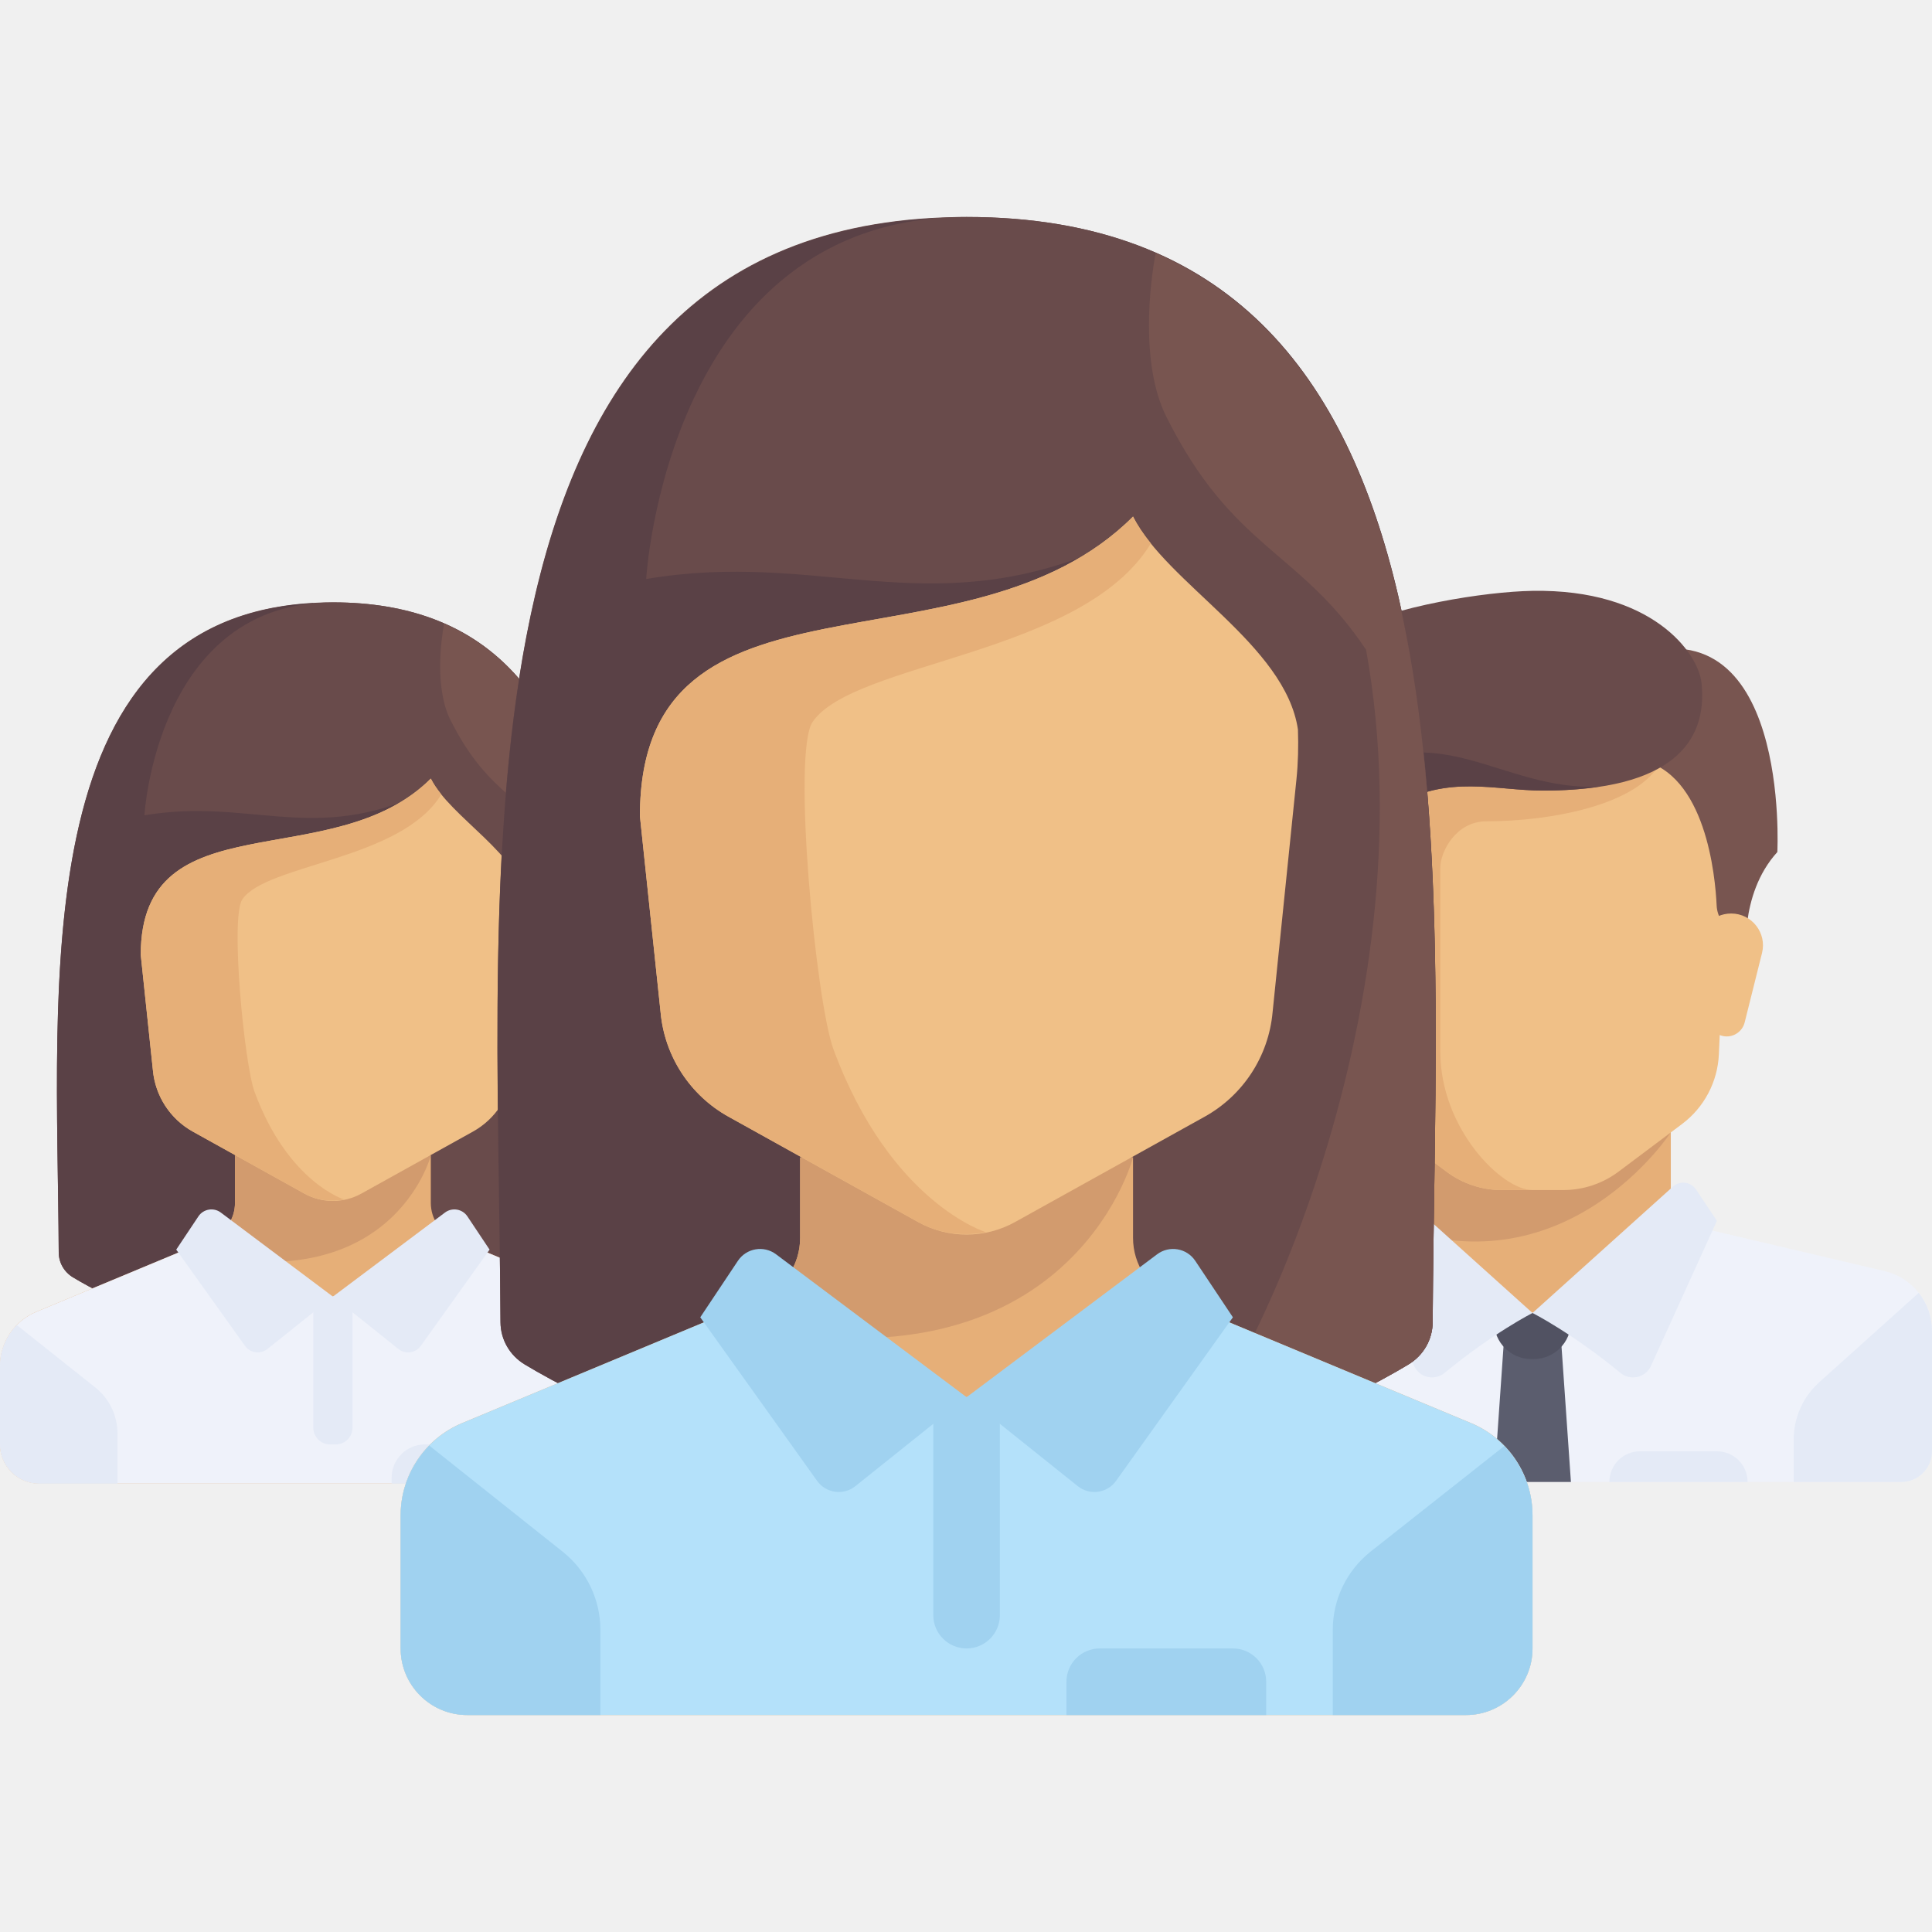
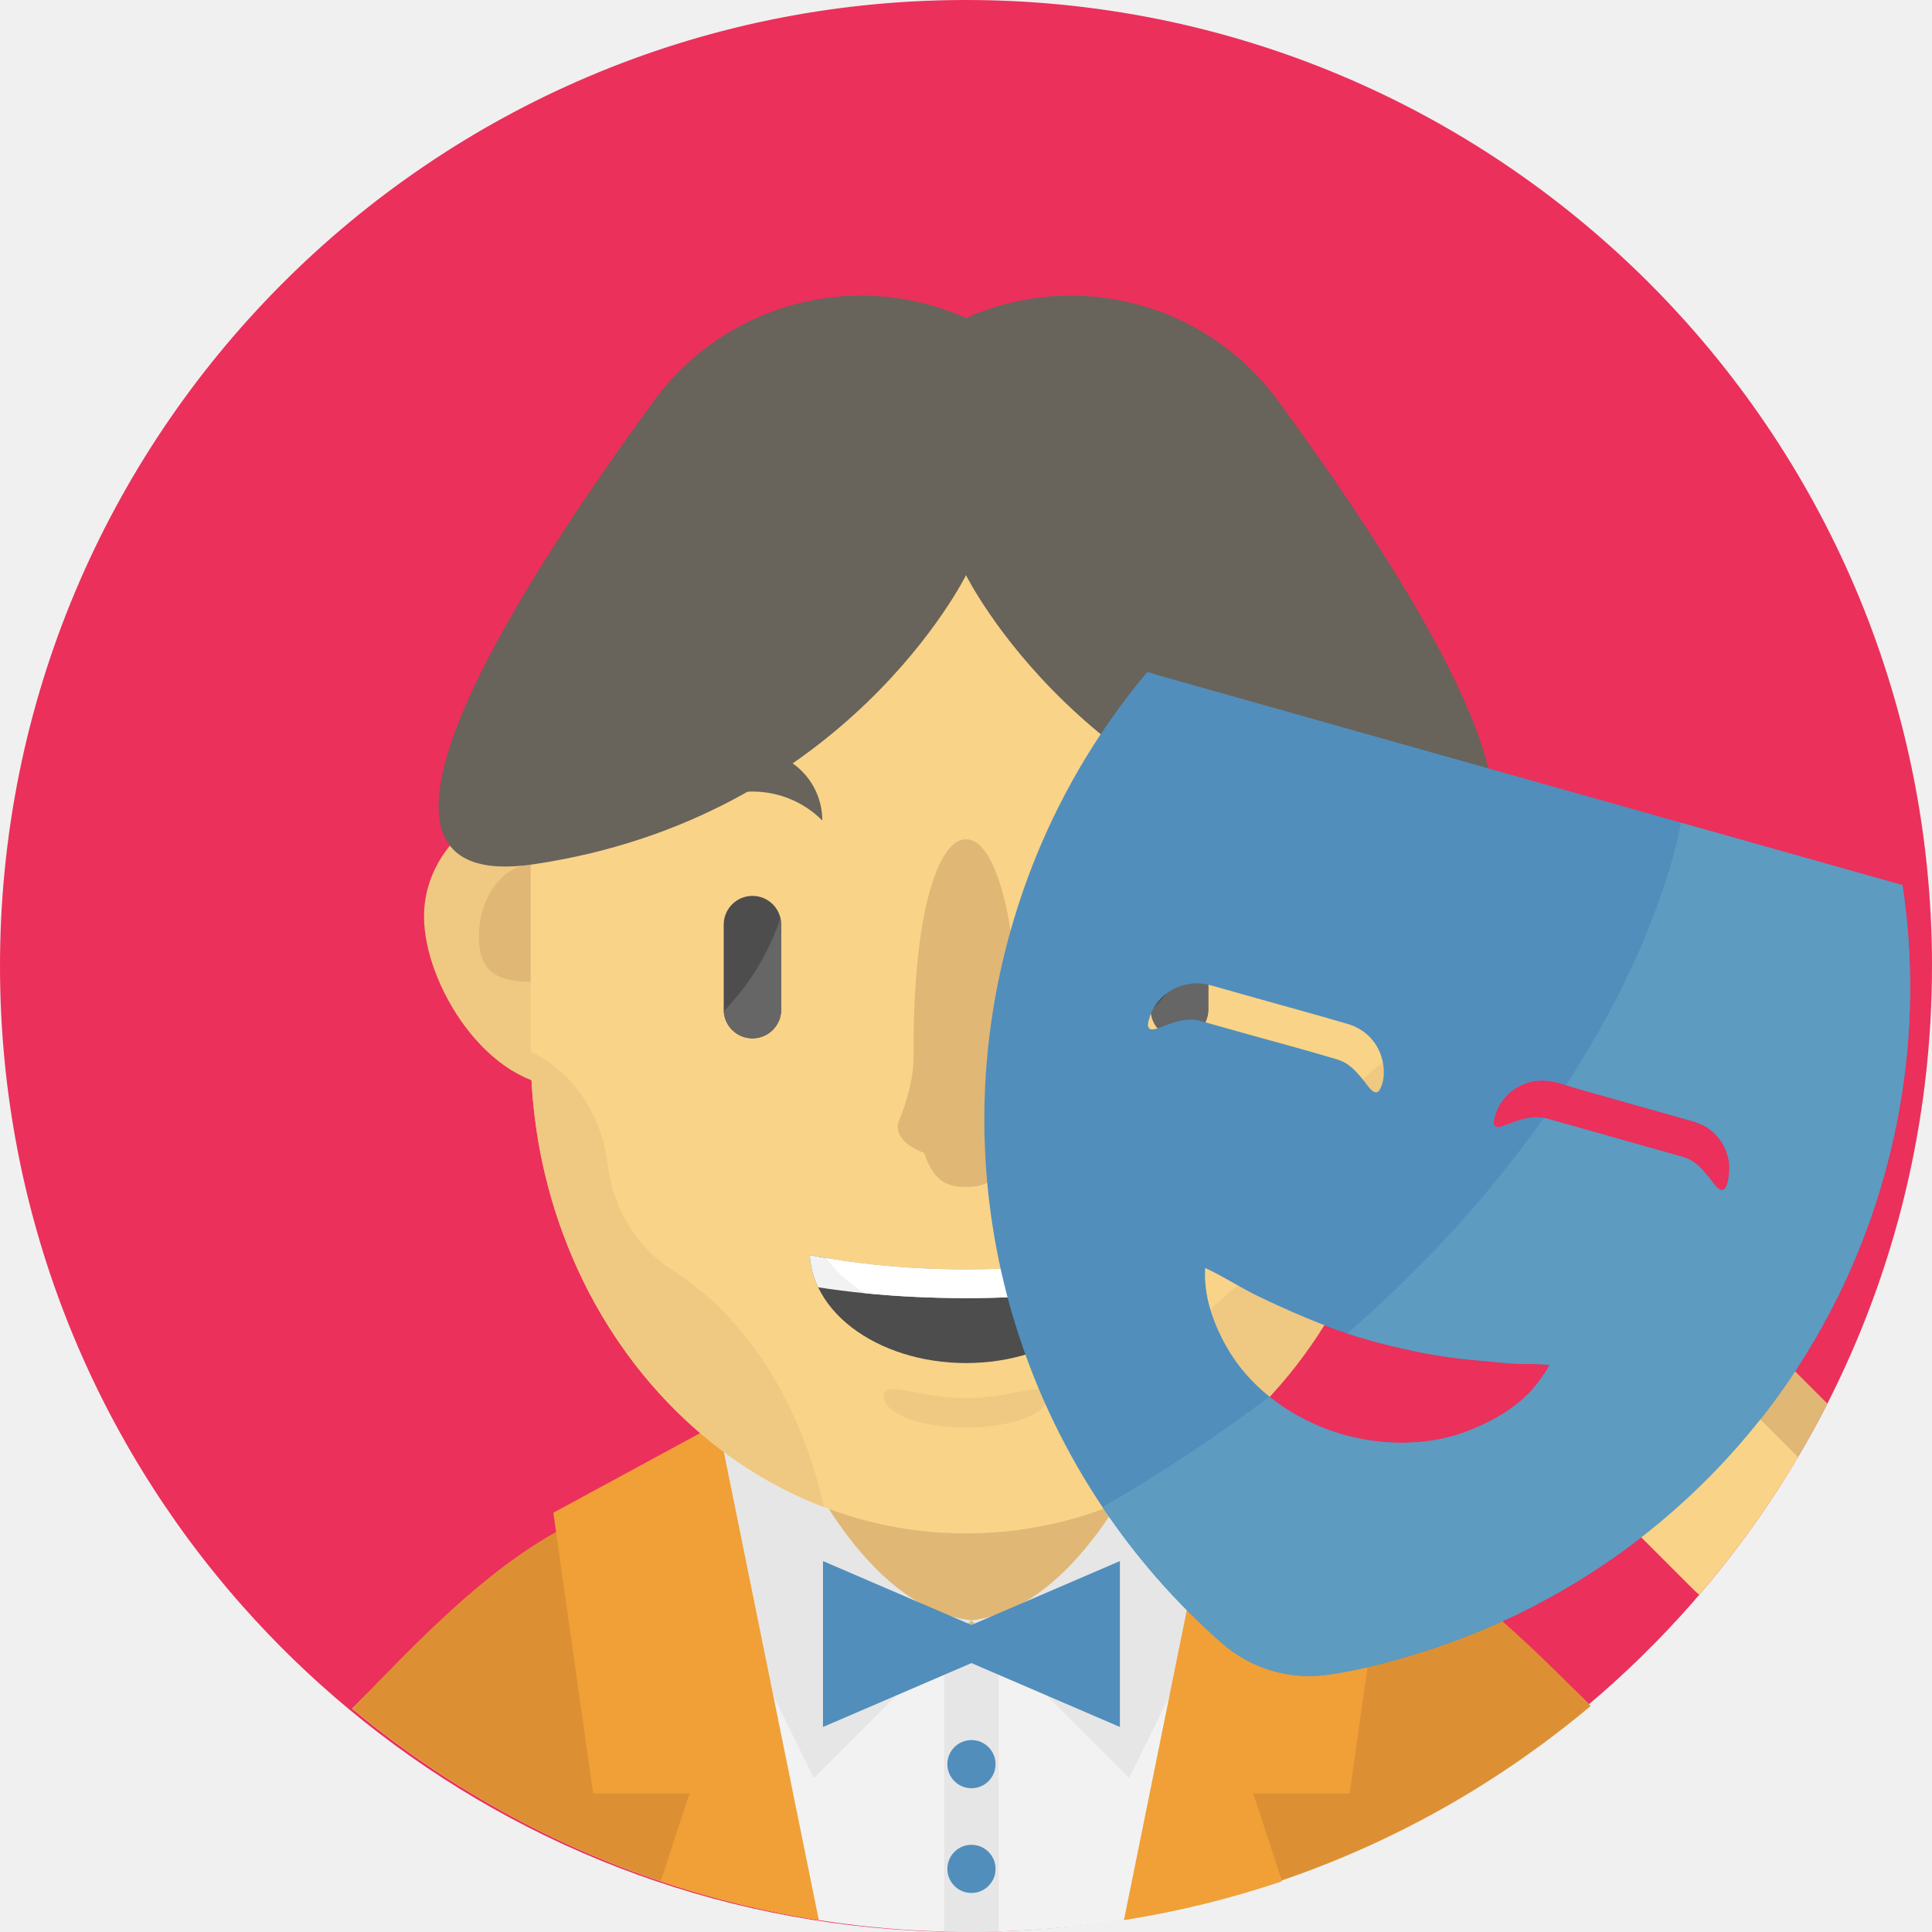
- <svg xmlns="http://www.w3.org/2000/svg" version="1.1" id="Layer_1" x="0px" y="0px" viewBox="0 0 512.001 512.001" style="enable-background:new 0 0 512.001 512.001;" xml:space="preserve">
-   <path style="fill:#694B4B;" d="M88.222,159.632c-82.142,0-73.034,99.89-72.659,172.277c0.014,2.734,1.446,5.198,3.788,6.61  c9.102,5.487,34.1,18.316,68.871,18.316s59.769-12.829,68.871-18.316c2.341-1.412,3.774-3.876,3.788-6.61  C161.256,259.522,170.364,159.632,88.222,159.632z" />
-   <path style="fill:#5A4146;" d="M82.93,159.838c-76.395,4.283-67.733,101.295-67.367,172.071c0.014,2.734,1.446,5.199,3.788,6.61  c9.102,5.487,34.1,18.316,68.871,18.316l20.759-145.308" />
-   <path style="fill:#694B4B;" d="M88.222,159.632c-46.706,0-49.949,56.436-49.949,56.436c26.921-4.541,43.463,6.811,70.708-4.541  L88.222,356.835c34.772,0,59.769-12.829,68.871-18.316c2.341-1.412,3.774-3.876,3.788-6.61  C161.256,259.522,170.364,159.632,88.222,159.632z" />
-   <path style="fill:#785550;" d="M160.881,331.909c0.322-62.201,7.037-144.651-43.183-166.639c-0.876,4.55-2.463,17.253,1.661,25.498  c10.379,20.759,20.759,20.759,31.137,36.327c10.379,57.085-19.831,117.674-29.865,125.923l0,0  c17.778-4.228,30.522-10.919,36.462-14.499C159.434,337.108,160.867,334.643,160.881,331.909z" />
-   <path style="fill:#E6AF78;" d="M166.864,347.653l-46.307-19.294c-3.867-1.611-6.387-5.39-6.387-9.581v-12.541H62.275v12.541  c0,4.191-2.52,7.97-6.387,9.581L9.581,347.653C3.779,350.071,0,355.74,0,362.025v20.759c0,5.732,4.647,10.379,10.379,10.379h155.686  c5.732,0,10.379-4.647,10.379-10.379v-20.759C176.445,355.74,172.666,350.071,166.864,347.653z" />
-   <path style="fill:#EFF2FA;" d="M166.864,347.653l-44.773-18.656l-33.869,14.618l-33.869-14.617L9.581,347.654  C3.779,350.071,0,355.74,0,362.025v20.759c0,5.732,4.647,10.379,10.379,10.379h155.686c5.732,0,10.379-4.647,10.379-10.379v-20.759  C176.445,355.74,172.666,350.071,166.864,347.653z" />
-   <path style="fill:#D29B6E;" d="M114.17,306.237H62.275v12.541c0,4.191-2.52,7.97-6.387,9.581l-7.232,3.014  C104.001,345.485,114.17,306.237,114.17,306.237z" />
+ <svg xmlns="http://www.w3.org/2000/svg" version="1.1" id="Layer_1" x="0px" y="0px" viewBox="0 0 512 512" style="enable-background:new 0 0 512 512;" xml:space="preserve">
+   <path style="fill:#EB305B;" d="M511.999,255.405c0.089,41.959-9.904,81.575-27.724,116.56c-2.443,4.808-5.041,9.538-7.794,14.168  c-4.996,8.472-10.481,16.632-16.41,24.438c-3.131,4.13-6.384,8.15-9.76,12.069c-0.633,0.755-1.288,1.51-1.943,2.254  c-8.583,9.771-17.909,18.886-27.869,27.247c-42.414,35.63-96.564,57.736-155.832,59.713c-2.676,0.089-5.374,0.133-8.072,0.144  c-2.842,0.011-5.663-0.033-8.483-0.122c-59.157-1.788-113.296-23.661-155.788-59.046c-9.971-8.294-19.308-17.343-27.913-27.047  c-39.949-45.045-64.265-104.269-64.409-169.2C-0.321,115.195,114.03,0.323,255.417,0.001  C396.793-0.321,511.677,114.018,511.999,255.405z" />
+   <path style="fill:#F2F2F2;" d="M421.53,452.115c-34.608,29.068-77.022,49.142-123.678,56.615  c-7.117,1.144-14.345,1.987-21.651,2.532c-3.475,0.255-6.984,0.444-10.504,0.566c-0.344,0.011-0.688,0.022-1.033,0.022  c-2.332,0.078-4.686,0.111-7.039,0.122c-2.476,0.011-4.941-0.022-7.395-0.1c-0.366,0-0.722-0.011-1.088-0.022  c-4.219-0.133-8.405-0.355-12.569-0.688c-6.606-0.522-13.135-1.299-19.586-2.309c-34.442-5.407-66.608-17.698-95.054-35.419  c-0.044-0.022-0.078-0.044-0.122-0.078c-1.244-0.777-2.487-1.554-3.708-2.354c-8.616-5.574-16.888-11.658-24.749-18.198  c20.163-20.807,44.246-37.784,71.071-49.764c4.197-1.876,8.472-3.631,12.813-5.252c0.266-0.111,0.544-0.211,0.811-0.311  c4.019-1.51,8.105-2.887,12.236-4.164c4.83-1.488,9.726-2.82,14.678-3.986c8.616-2.032,17.41-3.575,26.37-4.597  c5.874-0.688,11.803-1.133,17.809-1.355c2.687-0.111,5.385-0.155,8.105-0.167c2.831-0.011,5.651,0.033,8.449,0.144  c19.808,0.666,38.983,3.853,57.203,9.249c4.563,1.355,9.071,2.842,13.512,4.475c4.697,1.721,9.327,3.586,13.879,5.596  c26.759,11.825,50.819,28.624,71.016,49.22C421.374,451.97,421.452,452.037,421.53,452.115z" />
+   <path style="fill:#E0B775;" d="M322.997,401.729c-11.814,12.413-12.58,17.421-28.313,23.428c-0.733,0.289-1.466,0.566-2.198,0.822  c-11.17,4.008-23.083,6.151-35.441,6.151c-12.369,0-24.283-2.143-35.441-6.151c-0.744-0.255-1.477-0.533-2.21-0.822  c-15.567-5.929-17.909-12.868-29.634-25.093c4.019-1.51-3.597-5.474,0.533-6.751c4.83-1.488,9.726-2.82,14.678-3.986  c8.616-2.032,17.41-3.575,26.37-4.597c5.874-0.688,11.803-1.133,17.809-1.355c2.687-0.111,5.385-0.155,8.105-0.167  c2.831-0.011,5.651,0.033,8.449,0.144c19.808,0.666,38.983,3.853,57.203,9.249C327.472,393.957,318.556,400.097,322.997,401.729z" />
+   <path style="fill:#E6E6E6;" d="M231.346,384.731l-11.947,14.645c0,0-63.077,25.726-97.463,74.058  c-10.004-6.218-19.553-13.124-28.568-20.63c29.878-30.822,68.373-53.273,111.608-63.477  C213.592,387.296,222.385,385.753,231.346,384.731z" />
  <g>
-     <path style="fill:#E4EAF6;" d="M25.294,367.729L4.464,351.16C1.673,354.014,0,357.874,0,362.025v20.759   c0,5.732,4.647,10.379,10.379,10.379h20.759v-13.276C31.137,375.157,28.988,370.684,25.294,367.729z" />
-     <path style="fill:#E4EAF6;" d="M176.445,382.783v-20.759c0-4.119-1.645-7.952-4.397-10.8l-20.898,16.504   c-3.693,2.954-5.843,7.427-5.843,12.157v13.275h20.759C171.798,393.162,176.445,388.515,176.445,382.783z" />
-     <path style="fill:#E4EAF6;" d="M89.001,382.783h-1.557c-2.436,0-4.411-1.975-4.411-4.411v-34.745h10.379v34.744   C93.412,380.808,91.437,382.783,89.001,382.783z" />
-     <path style="fill:#E4EAF6;" d="M88.222,343.616L58.52,321.34c-1.907-1.43-4.623-0.965-5.945,1.018l-5.869,8.803l18.21,25.494   c1.384,1.938,4.112,2.317,5.972,0.829L88.222,343.616z" />
-     <path style="fill:#E4EAF6;" d="M88.222,343.616l29.702-22.276c1.907-1.43,4.623-0.965,5.945,1.018l5.869,8.803l-18.21,25.494   c-1.384,1.938-4.112,2.317-5.972,0.829L88.222,343.616z" />
+     <path style="fill:#DD9033;" d="M216.992,508.853c-14.401-2.265-28.402-5.729-41.892-10.293   c-18.798-6.34-36.607-14.812-53.162-25.126c-0.044-0.022-0.078-0.044-0.122-0.078c-1.244-0.777-2.487-1.554-3.708-2.354   c-8.616-5.574-16.888-11.658-24.749-18.198c15.977-16.488,34.42-36.13,54.738-47.21c5.318-2.909,10.77-0.067,16.333-2.554   c4.197-1.876,8.472-3.631,12.813-5.252L216.992,508.853z" />
+     <path style="fill:#DD9033;" d="M421.533,452.116c-34.608,29.068-77.022,49.142-123.678,56.615l52.44-111.608   c26.758,11.825,50.819,34.175,71.015,54.772C421.378,451.972,421.455,452.038,421.533,452.116z" />
  </g>
-   <path style="fill:#F0C087;" d="M114.17,206.339C88.222,232.286,37.3,211.527,37.3,253.043l3.222,30.581  c0.622,6.841,4.588,12.931,10.591,16.267l29.548,16.415c4.702,2.612,10.419,2.612,15.121,0l29.548-16.415  c6.005-3.336,9.97-9.427,10.591-16.267l3.72-36.32c0.265-2.582,0.321-5.179,0.234-7.769  C137.935,226.325,119.359,216.717,114.17,206.339z" />
-   <path style="fill:#E6AF78;" d="M37.3,253.043l3.222,30.581c0.622,6.841,4.588,12.931,10.591,16.267l29.548,16.415  c3.263,1.813,7.005,2.282,10.567,1.579l0,0c0,0-14.897-4.515-23.764-28.516c-2.716-7.352-6.487-46.274-3.243-51.031  c6.412-9.402,42.165-10.379,52.729-27.822c-0.522-0.647-1.004-1.296-1.444-1.945c-0.035-0.052-0.078-0.105-0.114-0.158  c-0.459-0.69-0.875-1.382-1.223-2.077C88.222,232.286,37.3,211.527,37.3,253.043z" />
-   <path style="fill:#E4EAF6;" d="M126.106,382.783h-13.493c-4.872,0-8.822,3.95-8.822,8.822v1.557h31.137v-1.557  C134.928,386.732,130.978,382.783,126.106,382.783z" />
-   <polygon style="fill:#E6AF78;" points="442.78,323.524 442.78,295.022 369.487,295.022 369.487,323.524 406.133,356.099 " />
-   <path style="fill:#EFF2FA;" d="M499.443,336.857l-50.385-11.855c-0.761-0.179-1.461-0.483-2.115-0.851l-40.81,23.806l-39.218-24.957  c-1.016,0.956-2.275,1.666-3.706,2.003l-50.385,11.855c-7.358,1.731-12.557,8.296-12.557,15.855v31.89  c0,4.497,3.646,8.144,8.144,8.144h195.447c4.497,0,8.144-3.646,8.144-8.144v-31.89C512,345.153,506.8,338.588,499.443,336.857z" />
-   <path style="fill:#D29B6E;" d="M369.487,295.022v30.073c46.165,16.632,73.293-24.995,73.293-24.995v-5.078L369.487,295.022  L369.487,295.022z" />
-   <path style="fill:#F0C087;" d="M353.2,201.37l3.549,78.063c0.332,7.293,3.907,14.055,9.747,18.435l16.836,12.627  c4.229,3.172,9.373,4.886,14.658,4.886h16.287c5.286,0,10.43-1.715,14.658-4.886l16.836-12.627c5.84-4.38,9.416-11.143,9.747-18.435  l3.549-78.063L353.2,201.37L353.2,201.37z" />
-   <path style="fill:#E6AF78;" d="M393.918,217.657c16.287,0,40.718-4.071,46.513-16.287H353.2l3.548,78.063  c0.332,7.293,3.907,14.055,9.747,18.435l16.836,12.627c4.229,3.172,9.373,4.886,14.658,4.886h8.144  c-8.144,0-24.431-16.287-24.431-36.647c0-9.957,0-36.646,0-48.862C381.702,225.801,385.774,217.657,393.918,217.657z" />
-   <path style="fill:#E4EAF6;" d="M482.107,366.319l26.385-23.702c2.211,2.8,3.508,6.322,3.508,10.094v31.89  c0,4.497-3.646,8.144-8.144,8.144h-28.502v-11.28C475.354,375.687,477.808,370.181,482.107,366.319z" />
-   <polygon style="fill:#5B5D6E;" points="416.313,392.745 395.953,392.745 398.499,356.099 413.768,356.099 " />
-   <path style="fill:#515262;" d="M416.313,347.955h-20.36v2.352c0,5.448,4.416,9.863,9.863,9.863h0.632  c5.448,0,9.863-4.416,9.863-9.863v-2.352H416.313z" />
  <g>
-     <path style="fill:#E4EAF6;" d="M368.914,314.46l37.218,33.496c0,0-10.423,5.261-23.286,15.867c-2.653,2.188-6.667,1.301-8.09-1.829   l-17.486-38.468l5.532-8.297C364.18,313.162,367.069,312.799,368.914,314.46z" />
-     <path style="fill:#E4EAF6;" d="M443.351,314.46l-37.218,33.496c0,0,10.423,5.261,23.286,15.867c2.653,2.188,6.667,1.301,8.09-1.829   l17.486-38.468l-5.532-8.297C448.086,313.162,445.197,312.799,443.351,314.46z" />
+     <path style="fill:#E6E6E6;" d="M257.446,429.41l-41.77,41.77l-40.393-81.852l30.756-16.655c0,0,12.058,34.009,33.565,49.453   C244.977,425.99,250.939,428.688,257.446,429.41z" />
+     <path style="fill:#E6E6E6;" d="M339.609,389.328l-40.393,81.852l-41.77-41.77c6.506-0.722,12.469-3.42,17.843-7.284   c21.507-15.444,33.565-49.453,33.565-49.453L339.609,389.328z" />
  </g>
-   <path style="fill:#785550;" d="M430.818,174.394l3.818,26.976c17.425,3.485,19.936,30.83,20.298,38.641  c0.066,1.417,0.518,2.787,1.287,3.979l6.649,10.313c0,0-2.276-17.051,8.144-28.502C471.013,225.801,474.59,158.107,430.818,174.394z  " />
-   <path style="fill:#F0C087;" d="M466.954,252.562l-4.599,18.393c-0.545,2.179-2.503,3.708-4.749,3.708l0,0  c-2.469,0-4.551-1.838-4.858-4.288l-2.351-18.812c-0.629-5.031,3.294-9.474,8.363-9.474h0.017  C464.261,242.088,468.284,247.242,466.954,252.562z" />
-   <path style="fill:#694B4B;" d="M357.101,167.099l6.023,4.114c-27.23,20.105-22.141,54.588-22.141,54.588  c8.144,8.144,8.144,28.502,8.144,28.502l8.144-8.144c0,0-3.143-23.525,12.216-32.574c14.251-8.398,26.721-4.071,39.445-4.071  c34.101,0,43.645-12.852,41.991-28.502c-0.856-8.099-13.238-24.967-44.789-24.431C393.399,156.797,369.487,160.653,357.101,167.099z  " />
-   <path style="fill:#5A4146;" d="M354.726,205.951c0,0-4.326-17.051,8.398-34.738c-27.23,20.105-22.141,54.588-22.141,54.588  c8.144,8.144,8.144,28.502,8.144,28.502l8.144-8.144c0,0-3.143-23.525,12.215-32.574c14.251-8.398,26.721-4.071,39.445-4.071  c5.546,0,10.379-0.372,14.684-1.008C397.353,209.387,381.872,189.495,354.726,205.951z" />
-   <path style="fill:#E6AF78;" d="M345.311,252.562l4.599,18.393c0.545,2.179,2.503,3.708,4.75,3.708l0,0  c2.469,0,4.551-1.838,4.858-4.288l2.351-18.812c0.629-5.031-3.294-9.474-8.364-9.474h-0.017  C348.006,242.088,343.981,247.242,345.311,252.562z" />
-   <path style="fill:#E4EAF6;" d="M454.995,384.602h-20.36c-4.497,0-8.144,3.646-8.144,8.144l0,0h36.646l0,0  C463.138,388.248,459.492,384.602,454.995,384.602z" />
-   <path style="fill:#694B4B;" d="M256.155,57.5c-139.642,0-124.158,169.814-123.52,292.871c0.024,4.647,2.458,8.838,6.439,11.237  c15.474,9.328,57.97,31.137,117.081,31.137s101.607-21.809,117.081-31.137c3.98-2.4,6.415-6.59,6.439-11.237  C380.313,227.313,395.797,57.5,256.155,57.5z" />
-   <path style="fill:#5A4146;" d="M247.157,57.849C117.286,65.13,132.011,230.051,132.635,350.37c0.024,4.647,2.458,8.838,6.439,11.237  c15.474,9.328,57.97,31.137,117.081,31.137l35.289-247.023" />
-   <path style="fill:#694B4B;" d="M256.155,57.5c-79.4,0-84.914,95.942-84.914,95.942c45.765-7.719,73.886,11.579,120.203-7.719  l-35.289,247.023c59.111,0,101.607-21.809,117.081-31.137c3.98-2.4,6.415-6.59,6.439-11.237  C380.313,227.313,395.797,57.5,256.155,57.5z" />
-   <path style="fill:#785550;" d="M379.675,350.372c0.548-105.742,11.962-245.906-73.41-283.286  c-1.489,7.736-4.185,29.331,2.823,43.348c17.645,35.289,35.289,35.289,52.933,61.756c17.644,97.045-33.714,200.047-50.771,214.068  l0,0c30.222-7.188,51.887-18.562,61.985-24.649C377.216,359.209,379.651,355.019,379.675,350.372z" />
-   <path style="fill:#E6AF78;" d="M389.846,377.137l-78.722-32.801c-6.575-2.739-10.858-9.164-10.858-16.288v-21.32h-88.222v21.32  c0,7.123-4.283,13.548-10.858,16.288l-78.722,32.801c-9.862,4.109-16.287,13.746-16.287,24.431v35.289  c0,9.744,7.9,17.645,17.644,17.645h264.667c9.744,0,17.644-7.9,17.644-17.645v-35.289  C406.133,390.882,399.708,381.246,389.846,377.137z" />
-   <path style="fill:#B4E1FA;" d="M389.846,377.137l-76.114-31.714l-57.577,24.849l-57.577-24.849l-76.114,31.714  c-9.862,4.109-16.287,13.746-16.287,24.431v35.289c0,9.744,7.9,17.645,17.644,17.645h264.667c9.744,0,17.644-7.9,17.644-17.645  v-35.289C406.133,390.882,399.708,381.246,389.846,377.137z" />
-   <path style="fill:#D29B6E;" d="M300.266,306.728h-88.222v21.32c0,7.123-4.283,13.548-10.858,16.288l-12.295,5.124  C282.978,373.449,300.266,306.728,300.266,306.728z" />
  <g>
-     <path style="fill:#A0D2F0;" d="M149.178,411.265l-35.411-28.167c-4.744,4.852-7.588,11.413-7.588,18.469v35.289   c0,9.744,7.9,17.644,17.644,17.644h35.289v-22.568C159.11,423.892,155.456,416.288,149.178,411.265z" />
-     <path style="fill:#A0D2F0;" d="M406.133,436.856v-35.289c0-7.002-2.797-13.518-7.475-18.359l-35.526,28.057   c-6.278,5.023-9.933,12.627-9.933,20.667V454.5h35.289C398.233,454.501,406.133,446.601,406.133,436.856z" />
-     <path style="fill:#A0D2F0;" d="M256.155,436.856L256.155,436.856c-4.872,0-8.822-3.95-8.822-8.822v-57.742h17.644v57.743   C264.977,432.907,261.027,436.856,256.155,436.856z" />
-     <path style="fill:#A0D2F0;" d="M256.155,370.272l-50.494-37.871c-3.241-2.431-7.86-1.64-10.107,1.731l-9.977,14.966l30.957,43.339   c2.353,3.295,6.991,3.938,10.152,1.409L256.155,370.272z" />
-     <path style="fill:#A0D2F0;" d="M256.155,370.272l50.494-37.871c3.241-2.431,7.86-1.64,10.107,1.731l9.977,14.966l-30.957,43.339   c-2.353,3.295-6.991,3.938-10.152,1.409L256.155,370.272z" />
+     <path style="fill:#F0A037;" d="M175.099,498.56l7.628-23.283H157.19l-9.093-64.132l-1.454-10.259l43.646-23.672l26.703,131.638   C202.591,506.588,188.59,503.124,175.099,498.56z" />
+     <path style="fill:#F0A037;" d="M339.748,498.56l-7.628-23.283h25.537l9.093-64.132l1.454-10.259l-43.646-23.672l-26.703,131.638   C312.256,506.588,326.257,503.124,339.748,498.56z" />
  </g>
-   <path style="fill:#F0C087;" d="M300.266,136.9c-44.111,44.111-130.679,8.822-130.679,79.4l5.479,51.989  c1.056,11.629,7.799,21.983,18.006,27.653l50.231,27.906c7.994,4.441,17.713,4.441,25.707,0l50.231-27.906  c10.207-5.672,16.949-16.025,18.006-27.653l6.324-61.745c0.45-4.388,0.546-8.803,0.397-13.208  C340.665,170.879,309.088,154.544,300.266,136.9z" />
-   <path style="fill:#E6AF78;" d="M169.587,216.3l5.479,51.989c1.056,11.629,7.799,21.983,18.006,27.653l50.231,27.906  c5.547,3.081,11.908,3.88,17.963,2.685l0,0c0,0-25.326-7.674-40.398-48.477c-4.617-12.5-11.028-78.665-5.514-86.752  c10.899-15.985,71.681-17.645,89.641-47.298c-0.888-1.101-1.707-2.203-2.455-3.308c-0.061-0.089-0.133-0.179-0.193-0.268  c-0.78-1.172-1.488-2.348-2.079-3.53C256.155,181.011,169.587,145.722,169.587,216.3z" />
-   <path style="fill:#A0D2F0;" d="M326.733,436.856h-35.289c-4.872,0-8.822,3.95-8.822,8.822v8.822h52.933v-8.822  C335.555,440.806,331.605,436.856,326.733,436.856z" />
+   <path style="fill:#E6E6E6;" d="M264.665,435.038v76.811c-2.332,0.078-4.686,0.111-7.039,0.122c-2.476,0.011-4.941-0.022-7.395-0.1  v-76.834L264.665,435.038L264.665,435.038z" />
+   <g>
+     <polygon style="fill:#518EBC;" points="296.788,413.701 257.446,430.635 218.103,413.701 218.103,457.668 257.446,440.734    296.788,457.668  " />
+     <circle style="fill:#518EBC;" cx="257.448" cy="467.518" r="6.384" />
+     <circle style="fill:#518EBC;" cx="257.448" cy="495.276" r="6.384" />
+   </g>
+   <g>
+     <path style="fill:#EFC881;" d="M187.235,242.857c0-17.945-16.76-32.492-37.435-32.492s-37.435,14.547-37.435,32.492   s16.76,45.1,37.435,45.1S187.235,260.802,187.235,242.857z" />
+     <path style="fill:#EFC881;" d="M399.638,242.857c0-17.945-16.76-32.492-37.435-32.492c-20.675,0-37.435,14.547-37.435,32.492   s16.76,45.1,37.435,45.1C382.878,287.956,399.638,260.802,399.638,242.857z" />
+   </g>
+   <g>
+     <path style="fill:#E0B775;" d="M385.073,248.22c0-10.589-6.462-19.174-14.434-19.174c-7.972,0-14.434,8.584-14.434,19.174   c0,10.589,6.462,11.957,14.434,11.957C378.611,260.175,385.073,258.809,385.073,248.22z" />
+     <path style="fill:#E0B775;" d="M155.793,248.22c0-10.589-6.462-19.174-14.434-19.174s-14.434,8.584-14.434,19.174   c0,10.589,6.462,11.957,14.434,11.957C149.331,260.175,155.793,258.809,155.793,248.22z" />
+   </g>
+   <path style="fill:#F9D387;" d="M371.344,211.955v66.741c0,12.602-1.654,24.793-4.741,36.296c-1.132,4.23-2.443,8.35-3.964,12.369  c-12.524,33.676-37.706,60.101-68.995,72.037c-0.733,0.289-1.466,0.566-2.198,0.822c-11.17,4.008-23.083,6.151-35.441,6.151  c-12.369,0-24.283-2.143-35.441-6.151c-0.744-0.255-1.477-0.533-2.21-0.822c-23.239-8.86-43.091-25.715-56.915-47.61  c-4.797-7.583-8.86-15.766-12.08-24.427c-1.521-4.019-2.831-8.139-3.953-12.369c-3.098-11.503-4.752-23.694-4.752-36.296v-66.741  c0-40.215,16.799-76.079,43.047-99.473c19.775-17.643,44.923-28.202,72.303-28.202c31.844,0,60.678,14.29,81.552,37.406  C358.431,144.781,371.344,176.702,371.344,211.955z" />
+   <g>
+     <path style="fill:#4D4D4D;" d="M320.205,245.043v22.512c0,4.213-3.408,7.62-7.62,7.62c-4.064,0-7.381-3.179-7.6-7.193   c-0.01-0.139-0.01-0.289-0.01-0.427v-22.512c0-4.213,3.408-7.62,7.61-7.62c2.106,0,4.014,0.854,5.384,2.225   c0.984,0.984,1.699,2.235,2.026,3.626C320.135,243.84,320.205,244.437,320.205,245.043z" />
+     <path style="fill:#4D4D4D;" d="M199.41,275.173L199.41,275.173c-4.206,0-7.617-3.41-7.617-7.617v-22.518   c0-4.206,3.41-7.617,7.617-7.617l0,0c4.206,0,7.617,3.41,7.617,7.617v22.518C207.026,271.764,203.617,275.173,199.41,275.173z" />
+   </g>
+   <g>
+     <path style="fill:#68635B;" d="M331.096,217.437c0-10.22-8.285-18.506-18.506-18.506s-18.506,8.285-18.506,18.506l0,0   C304.305,207.217,320.876,207.217,331.096,217.437L331.096,217.437z" />
+     <path style="fill:#68635B;" d="M217.915,217.437c0-10.22-8.285-18.506-18.506-18.506c-10.22,0-18.506,8.285-18.506,18.506l0,0   C191.125,207.217,207.695,207.217,217.915,217.437L217.915,217.437z" />
+   </g>
+   <g>
+     <path style="fill:#666666;" d="M320.201,245.043v22.512c0,4.213-3.408,7.62-7.62,7.62c-4.064,0-7.381-3.179-7.6-7.193   c8.524-8.763,12.845-18.11,15.01-24.707C320.131,243.84,320.201,244.437,320.201,245.043z" />
+     <path style="fill:#666666;" d="M207.02,245.043v22.512c0,4.213-3.408,7.62-7.62,7.62c-4.064,0-7.381-3.179-7.6-7.193   c8.524-8.763,12.845-18.11,15.01-24.707C206.95,243.84,207.02,244.437,207.02,245.043z" />
+   </g>
+   <path style="fill:#E0B775;" d="M274.089,298.675c0-0.567-0.114-1.121-0.331-1.658c-2.302-5.685-3.93-11.609-3.882-17.743  c0.006-0.685,0.008-1.383,0.008-2.095c0-34.249-6.216-54.758-13.882-54.758c-7.667,0-13.882,20.51-13.882,54.758  c0,0.712,0.002,1.41,0.008,2.095c0.049,6.133-1.581,12.058-3.882,17.743c-0.218,0.536-0.331,1.09-0.331,1.658  c0,2.796,2.754,5.276,7.016,6.867c2.535,7.915,6.55,9.008,11.071,9.008s8.537-1.093,11.071-9.008  C271.336,303.952,274.089,301.47,274.089,298.675z" />
+   <path style="fill:#4D4D4D;" d="M297.417,332.599c-0.011,0.111-0.011,0.211-0.022,0.322c-0.044,0.633-0.111,1.266-0.211,1.888  c-0.078,0.489-0.167,0.966-0.278,1.443c-0.078,0.344-0.167,0.688-0.255,1.033c-0.366,1.321-0.855,2.609-1.466,3.864  c-1.943,4.064-5.063,7.728-9.071,10.77c-7.572,5.729-18.254,9.304-30.112,9.304c-11.858,0-22.539-3.575-30.112-9.304  c-4.008-3.042-7.128-6.706-9.071-10.77c-0.611-1.255-1.099-2.543-1.466-3.864c-0.089-0.344-0.178-0.688-0.255-1.033  c-0.111-0.477-0.2-0.955-0.278-1.443c-0.1-0.622-0.167-1.255-0.211-1.888c-0.011-0.111-0.011-0.211-0.022-0.322  c1.454,0.289,2.931,0.566,4.441,0.822c11.159,1.932,23.705,3.009,36.973,3.009c13.268,0,25.815-1.077,36.973-3.009  C294.486,333.165,295.962,332.887,297.417,332.599z" />
+   <path style="fill:#F2F2F2;" d="M297.417,332.599c-0.011,0.111-0.011,0.211-0.022,0.322c-0.044,0.633-0.111,1.266-0.211,1.888  c-0.078,0.489-0.167,0.966-0.278,1.443c-0.078,0.344-0.167,0.688-0.255,1.033c-0.366,1.321-0.855,2.609-1.466,3.864  c-3.997,0.622-8.161,1.155-12.458,1.577c-8.449,0.844-17.421,1.288-26.725,1.288c-9.304,0-18.276-0.444-26.725-1.288  c-4.297-0.422-8.461-0.955-12.458-1.577c-0.611-1.255-1.099-2.543-1.466-3.864c-0.089-0.344-0.178-0.688-0.255-1.033  c-0.111-0.477-0.2-0.955-0.278-1.443c-0.1-0.622-0.167-1.255-0.211-1.888c-0.011-0.111-0.011-0.211-0.022-0.322  c1.454,0.289,2.931,0.566,4.441,0.822c11.159,1.932,23.705,3.009,36.973,3.009s25.815-1.077,36.973-3.009  C294.486,333.165,295.962,332.887,297.417,332.599z" />
+   <path style="fill:#FFFFFF;" d="M292.976,333.42c-1.81,2.587-4.13,4.952-6.862,7.028c-1.066,0.811-2.198,1.577-3.386,2.276  c-8.449,0.844-17.421,1.288-26.725,1.288c-9.304,0-18.276-0.444-26.725-1.288c-1.188-0.699-2.321-1.466-3.386-2.276  c-2.731-2.076-5.052-4.441-6.862-7.028c11.159,1.932,23.705,3.009,36.973,3.009C269.271,336.429,281.817,335.352,292.976,333.42z" />
+   <g>
+     <path style="fill:#EFC881;" d="M277.766,370.073c0-4.541-9.743,0.484-21.763,0.484s-21.763-5.024-21.763-0.484   s9.743,8.222,21.763,8.222C268.021,378.295,277.766,374.614,277.766,370.073z" />
+     <path style="fill:#EFC881;" d="M161.096,309.141l-0.155-1.189c-1.619-12.394-8.703-23.084-18.896-28.517l-1.389-0.741   c0,12.608,1.651,24.795,4.744,36.301c1.127,4.223,2.438,8.343,3.958,12.361c12.531,33.675,37.709,60.11,68.997,72.036   c-6.144-27.8-20.859-50.567-39.985-62.658C169.107,330.878,162.623,320.831,161.096,309.141z" />
+     <path style="fill:#EFC881;" d="M351.06,307.952l-0.155,1.189c-1.527,11.689-8.011,21.737-17.276,27.595   c-19.125,12.091-33.84,34.858-39.985,62.658c31.287-11.926,56.466-38.361,68.997-72.036c1.52-4.019,2.831-8.14,3.958-12.361   c3.093-11.505,4.744-23.693,4.744-36.301l-1.389,0.741C359.763,284.868,352.68,295.559,351.06,307.952z" />
+   </g>
+   <path style="fill:#68635B;" d="M256.008,152.424c0,0,31.742,64.419,114.642,76.621c56.085,8.255,6.129-70.892-32.057-122.959  c-18.936-25.819-53.356-34.87-82.588-21.807l0,0l0,0c-29.232-13.064-63.653-4.013-82.588,21.807  c-38.186,52.067-88.141,131.214-32.057,122.959c82.9-12.202,114.642-76.621,114.642-76.621" />
+   <path style="fill:#E0B775;" d="M484.275,371.966c-6.928,13.612-15.045,26.536-24.205,38.605l-15.522-15.533  c-5.008-5.008-5.008-13.124,0-18.142l13.257-13.257c5.019-5.008,13.135-5.008,18.142,0L484.275,371.966z" />
+   <path style="fill:#518EBC;" d="M504.194,234.576c-2.276-0.644-4.541-1.277-6.817-1.921c-6.096-1.721-12.18-3.442-18.276-5.152  c-8.794-2.487-17.587-4.963-26.381-7.439c-2.42-0.677-4.841-1.366-7.261-2.043c0-0.011,0-0.011,0-0.011  c-8.016-2.254-16.022-4.508-24.038-6.773c-11.003-3.109-21.995-6.207-32.998-9.304c-10.492-2.965-20.974-5.918-31.466-8.871  c-8.927-2.52-17.854-5.041-26.781-7.561c-6.24-1.754-12.48-3.52-18.731-5.274c-1.765-0.5-3.542-0.999-5.307-1.499  c-0.455-0.133-1.632-0.722-2.11-0.6c-0.133,0.033-0.278,0.311-0.378,0.433c-0.844,1.01-1.677,2.032-2.509,3.064  c-1.566,1.965-3.098,3.964-4.586,5.996c-2.998,4.097-5.829,8.305-8.483,12.624c-5.385,8.794-10.026,18.031-13.868,27.602  c-6.84,17.088-11.159,35.197-12.702,53.539c-1.388,16.555-0.511,33.287,2.598,49.609c3.053,16.055,8.261,31.699,15.422,46.4  c3.72,7.617,7.95,14.989,12.68,22.029c4.341,6.495,9.105,12.713,14.245,18.609c5.374,6.162,11.148,11.969,17.299,17.365  c7.495,6.562,17.487,9.76,27.402,8.505c8.15-1.033,16.31-3.198,24.149-5.585c7.783-2.376,15.411-5.263,22.817-8.627  c14.778-6.74,28.668-15.422,41.193-25.759c12.646-10.448,23.894-22.584,33.332-35.996c9.737-13.857,17.532-29.057,23.128-45.045  c6.651-19.009,10.226-39.083,10.437-59.213C506.314,253.94,505.637,244.202,504.194,234.576z M304.537,270.006  c1.976-7.006,9.338-10.837,16.244-8.916c3.486,0.977,6.973,1.976,10.47,2.953c8.638,2.443,17.31,4.785,25.926,7.317  c3.409,0.999,6.296,3.253,7.972,6.406c1.665,3.131,2.276,7.672,0.555,10.925c-1.21,2.298-3.242-0.966-4.053-1.999  c-1.921-2.432-4.03-4.941-7.106-5.874c-8.416-2.554-16.932-4.774-25.393-7.161c-3.642-1.033-7.273-2.065-10.925-3.076  c-2.187-0.622-4.364-0.4-6.54,0.211c-1.477,0.422-2.887,0.999-4.33,1.499c-0.688,0.233-1.976,0.811-2.687,0.344  C303.882,272.127,304.349,270.694,304.537,270.006z M407.763,366.115c-4.519,6.284-11.792,10.392-18.864,13.146  c-7.472,2.909-15.877,3.609-23.805,2.731c-10.248-1.121-20.519-5.274-28.69-11.869c-4.586-3.686-8.516-8.15-11.403-13.279  c-3.542-6.307-6.073-13.479-5.618-20.818c4.83,2.221,9.304,5.196,14.101,7.517c6.129,2.953,12.291,5.651,18.631,8.094  c1.621,0.622,3.264,1.21,4.908,1.754c5.03,1.665,10.182,2.998,15.344,4.164c6.584,1.488,13.401,2.554,20.141,3.042  c3.553,0.266,7.15,0.833,10.714,0.866c2.487,0.011,4.974-0.033,7.439,0.3C409.806,363.283,408.807,364.716,407.763,366.115z   M455.795,315.24c-0.955-0.477-1.677-1.654-2.309-2.454c-0.999-1.266-2.01-2.543-3.198-3.642c-1.177-1.099-2.543-2.043-4.108-2.487  c-8.327-2.354-16.666-4.697-25.004-7.05c-3.742-1.055-7.472-2.11-11.214-3.164c-0.278-0.078-0.544-0.144-0.822-0.2  c-1.832-0.344-3.642-0.189-5.474,0.3c-1.466,0.389-2.887,0.955-4.319,1.466c-0.755,0.266-2.065,0.899-2.876,0.544  c-0.922-0.389-0.544-1.743-0.355-2.476c0.489-1.91,1.443-3.708,2.731-5.196c2.576-2.987,6.484-4.674,10.426-4.486  c1.899,0.089,3.842,0.6,5.74,1.188c1.343,0.4,2.676,0.844,3.953,1.199c9.604,2.709,19.219,5.418,28.824,8.128  c1.688,0.477,3.309,1.033,4.785,2.021c3.309,2.221,5.452,5.962,5.707,9.937C458.36,309.944,458.16,316.417,455.795,315.24z" />
+   <path style="fill:#F9D387;" d="M476.48,386.133c-4.996,8.472-10.481,16.632-16.41,24.438c-3.131,4.13-6.384,8.15-9.76,12.069  c-0.522-0.433-1.021-0.888-1.499-1.366l-19.186-19.186c-5.008-5.019-5.008-13.135,0-18.142l13.257-13.268  c5.008-5.008,13.135-5.008,18.142,0L476.48,386.133z" />
+   <path style="fill:#5D9BC1;" d="M506.203,263.677c-0.211,20.13-3.786,40.204-10.437,59.213c-5.596,15.988-13.39,31.189-23.128,45.045  c-9.438,13.413-20.685,25.548-33.332,35.996c-12.524,10.337-26.414,19.02-41.193,25.759c-7.406,3.364-15.034,6.251-22.817,8.627  c-7.839,2.387-16,4.552-24.149,5.585c-9.915,1.255-19.908-1.943-27.402-8.505c-6.151-5.396-11.925-11.203-17.299-17.365  c-5.141-5.896-9.904-12.113-14.245-18.609c16.41-9.538,31.089-19.375,44.201-29.301c8.172,6.595,18.442,10.748,28.69,11.869  c7.928,0.877,16.333,0.178,23.805-2.731c7.073-2.754,14.345-6.862,18.864-13.146c1.044-1.399,2.043-2.831,2.898-4.352  c-2.465-0.333-4.952-0.289-7.439-0.3c-3.564-0.033-7.162-0.6-10.714-0.866c-6.74-0.489-13.557-1.554-20.141-3.042  c-5.163-1.166-10.315-2.498-15.345-4.164c22.584-19.664,39.494-39.25,52.118-57.148c0.278,0.056,0.544,0.122,0.822,0.2  c3.742,1.055,7.472,2.11,11.214,3.164c8.338,2.354,16.677,4.697,25.004,7.05c1.566,0.444,2.931,1.388,4.108,2.487  c1.188,1.099,2.198,2.376,3.198,3.642c0.633,0.799,1.355,1.976,2.309,2.454c2.365,1.177,2.565-5.296,2.487-6.373  c-0.255-3.975-2.398-7.717-5.707-9.937c-1.477-0.988-3.098-1.543-4.785-2.021c-9.604-2.709-19.219-5.418-28.824-8.128  c-1.277-0.355-2.609-0.799-3.953-1.199c25.659-39.427,30.334-68.828,30.445-69.561c2.42,0.677,4.841,1.366,7.261,2.043  c8.794,2.476,17.587,4.952,26.381,7.439c6.096,1.71,12.18,3.431,18.276,5.152c2.276,0.644,4.541,1.277,6.817,1.921  C505.637,244.202,506.314,253.94,506.203,263.677z" />
  <g>
</g>
  <g>
</g>
  <g>
</g>
  <g>
</g>
  <g>
</g>
  <g>
</g>
  <g>
</g>
  <g>
</g>
  <g>
</g>
  <g>
</g>
  <g>
</g>
  <g>
</g>
  <g>
</g>
  <g>
</g>
  <g>
</g>
</svg>
